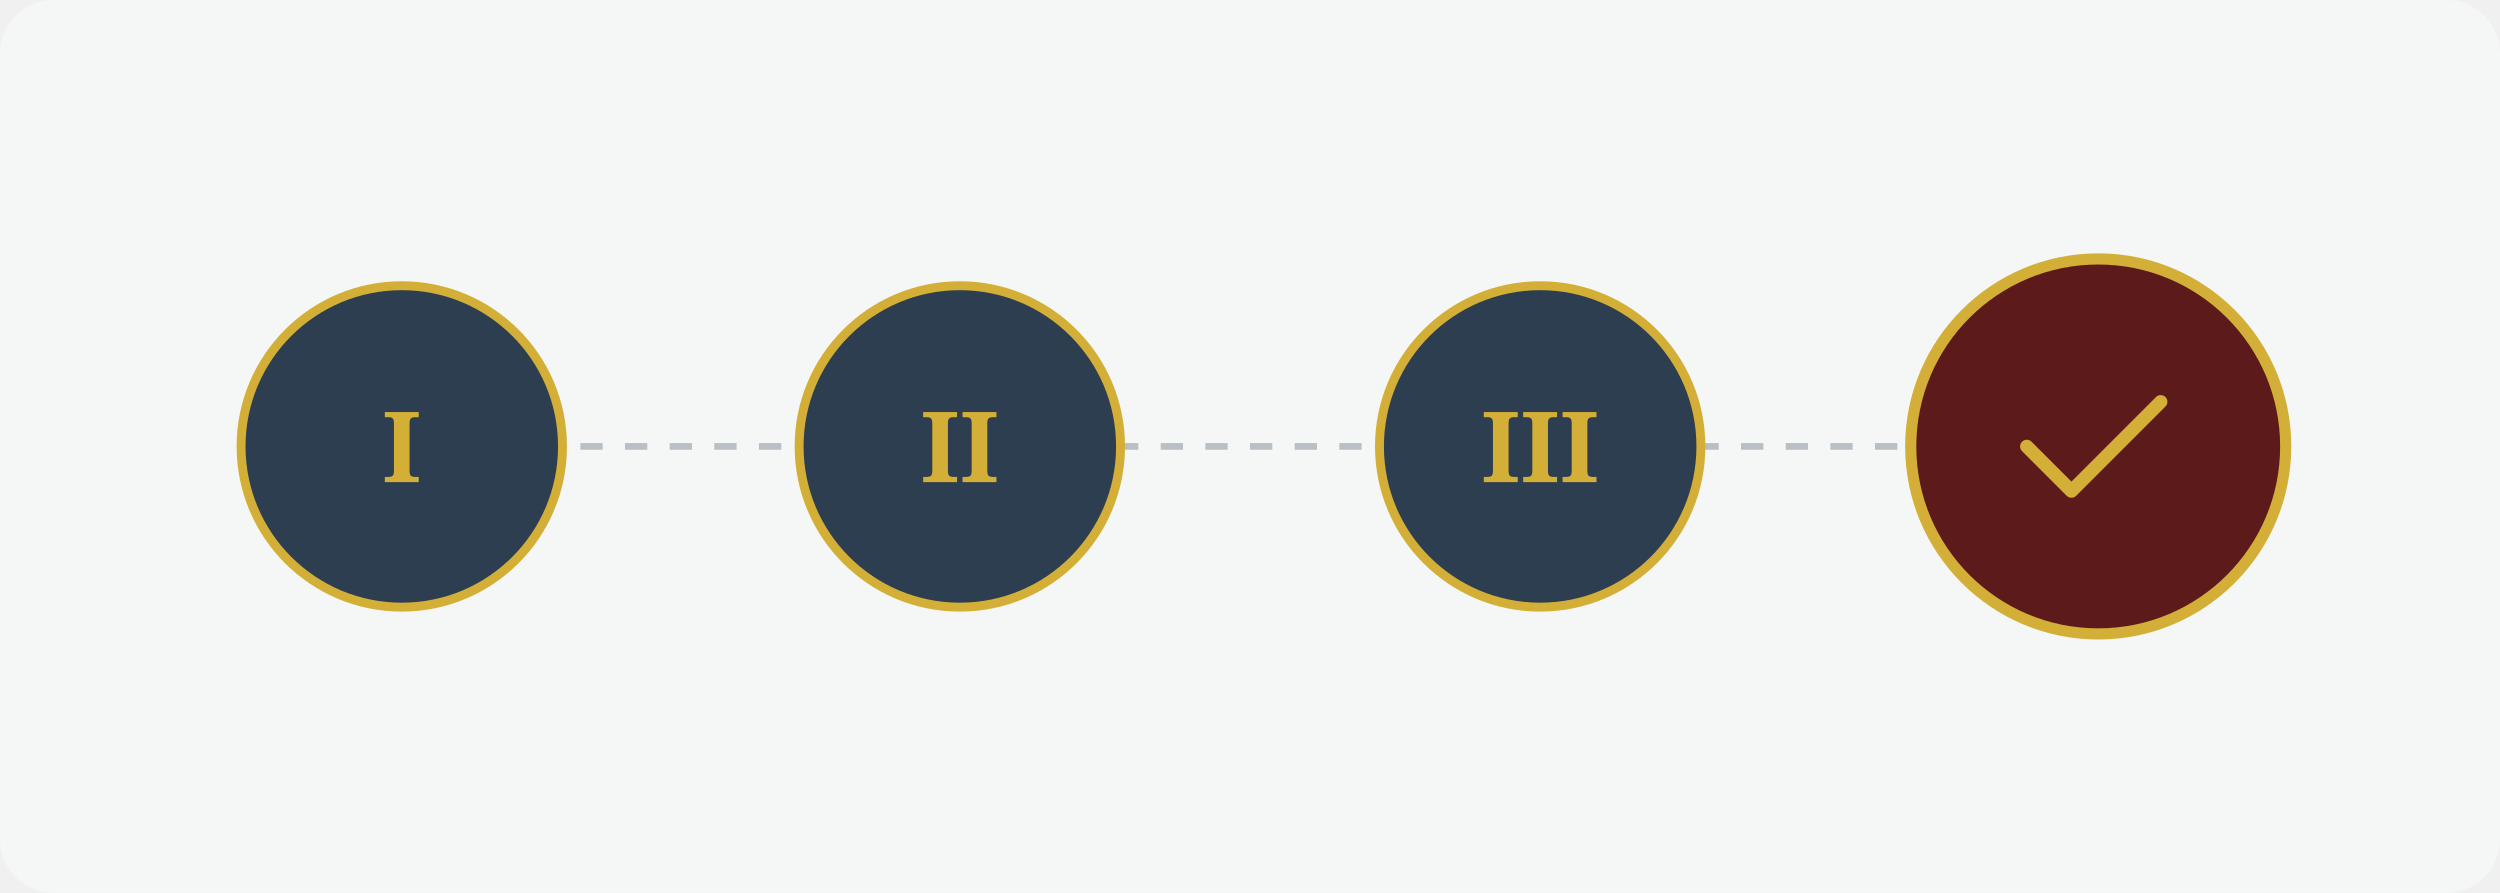
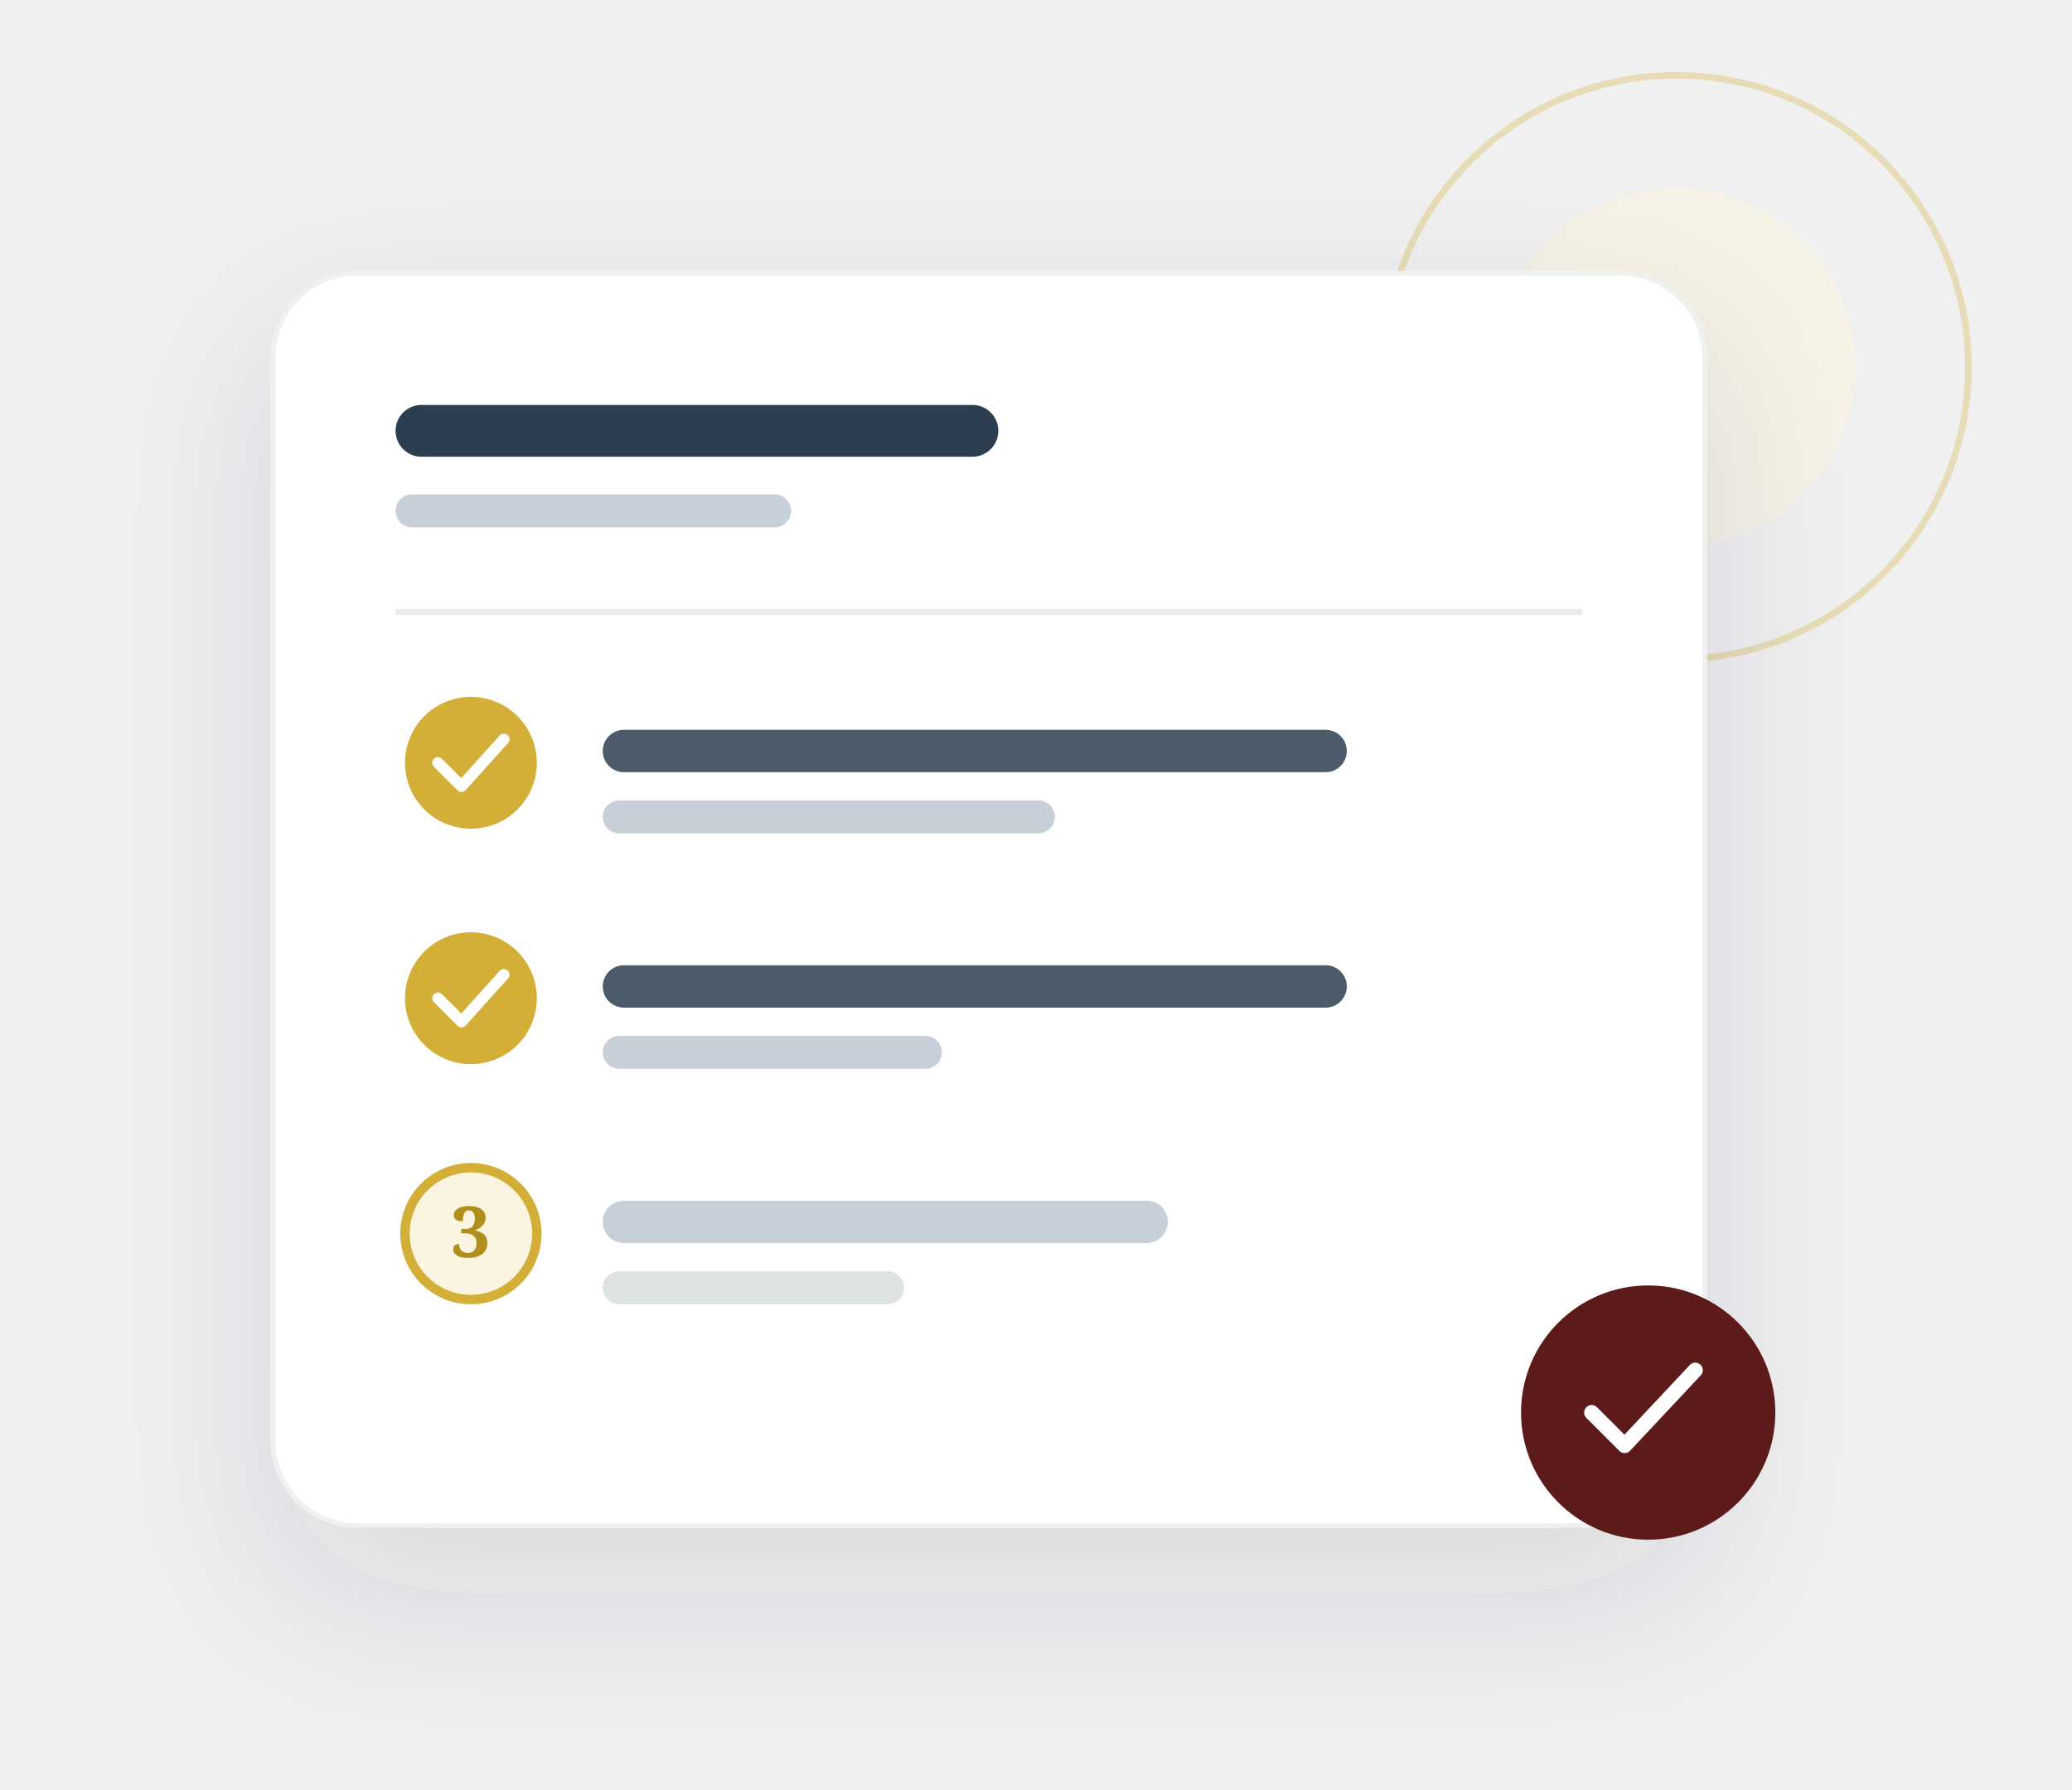
- <svg xmlns="http://www.w3.org/2000/svg" width="560" height="200" viewBox="0 0 560 200">
-   <rect width="560" height="200" rx="12" fill="#F4F7F6" />
-   <path d="M 90 100 L 470 100" stroke="#2C3E50" stroke-width="1.5" stroke-dasharray="5,5" opacity="0.3" />
-   <circle cx="90" cy="100" r="36" fill="#2C3E50" />
-   <circle cx="90" cy="100" r="36" fill="none" stroke="#D4AF37" stroke-width="2" />
-   <text x="90" y="108" text-anchor="middle" font-size="22" font-weight="600" fill="#D4AF37" font-family="Georgia, serif">I</text>
-   <circle cx="215" cy="100" r="36" fill="#2C3E50" />
-   <circle cx="215" cy="100" r="36" fill="none" stroke="#D4AF37" stroke-width="2" />
-   <text x="215" y="108" text-anchor="middle" font-size="22" font-weight="600" fill="#D4AF37" font-family="Georgia, serif">II</text>
-   <circle cx="345" cy="100" r="36" fill="#2C3E50" />
-   <circle cx="345" cy="100" r="36" fill="none" stroke="#D4AF37" stroke-width="2" />
-   <text x="345" y="108" text-anchor="middle" font-size="22" font-weight="600" fill="#D4AF37" font-family="Georgia, serif">III</text>
-   <circle cx="470" cy="100" r="42" fill="#5C1A1B" />
-   <circle cx="470" cy="100" r="42" fill="none" stroke="#D4AF37" stroke-width="2.5" />
-   <path d="M454 100 l10 10 l20 -20" stroke="#D4AF37" stroke-width="3" fill="none" stroke-linecap="round" stroke-linejoin="round" />
+ <svg xmlns="http://www.w3.org/2000/svg" width="440" height="380" viewBox="0 0 440 380">
+   <defs>
+     <filter id="cardShadow" x="-20%" y="-20%" width="140%" height="140%">
+       <feDropShadow dx="0" dy="14" stdDeviation="18" flood-color="#2C3E50" flood-opacity="0.12" />
+     </filter>
+   </defs>
+   <circle cx="356" cy="78" r="62" fill="none" stroke="#D4AF37" stroke-width="1.4" opacity="0.32" />
+   <circle cx="356" cy="78" r="38" fill="#FAF4E0" opacity="0.6" />
+   <rect x="58" y="58" width="304" height="266" rx="18" fill="#FFFFFF" stroke="#EEF1F0" stroke-width="1" filter="url(#cardShadow)" />
+   <rect x="84" y="86" width="128" height="11" rx="5.5" fill="#2C3E50" />
+   <rect x="84" y="105" width="84" height="7" rx="3.5" fill="#C7D0D8" />
+   <line x1="84" y1="130" x2="336" y2="130" stroke="#E8EDEC" stroke-width="1.3" />
+   <circle cx="100" cy="162" r="14" fill="#D4AF37" />
+   <path d="M93 162 l5 5 l9 -10" fill="none" stroke="#fff" stroke-width="2.4" stroke-linecap="round" stroke-linejoin="round" />
+   <rect x="128" y="155" width="158" height="9" rx="4.5" fill="#2C3E50" opacity="0.85" />
+   <rect x="128" y="170" width="96" height="7" rx="3.5" fill="#C7D0D8" />
+   <circle cx="100" cy="212" r="14" fill="#D4AF37" />
+   <path d="M93 212 l5 5 l9 -10" fill="none" stroke="#fff" stroke-width="2.4" stroke-linecap="round" stroke-linejoin="round" />
+   <rect x="128" y="205" width="158" height="9" rx="4.5" fill="#2C3E50" opacity="0.85" />
+   <rect x="128" y="220" width="72" height="7" rx="3.5" fill="#C7D0D8" />
+   <circle cx="100" cy="262" r="14" fill="#FAF4E0" stroke="#D4AF37" stroke-width="2" />
+   <text x="100" y="267" font-family="Georgia, serif" font-size="15" font-weight="600" fill="#B08F1C" text-anchor="middle">3</text>
+   <rect x="128" y="255" width="120" height="9" rx="4.5" fill="#C7D0D8" />
+   <rect x="128" y="270" width="64" height="7" rx="3.5" fill="#DCE3E2" />
+   <circle cx="350" cy="300" r="27" fill="#5C1A1B" />
+   <path d="M338 300 l7 7 l15 -16" fill="none" stroke="#fff" stroke-width="3.2" stroke-linecap="round" stroke-linejoin="round" />
</svg>
